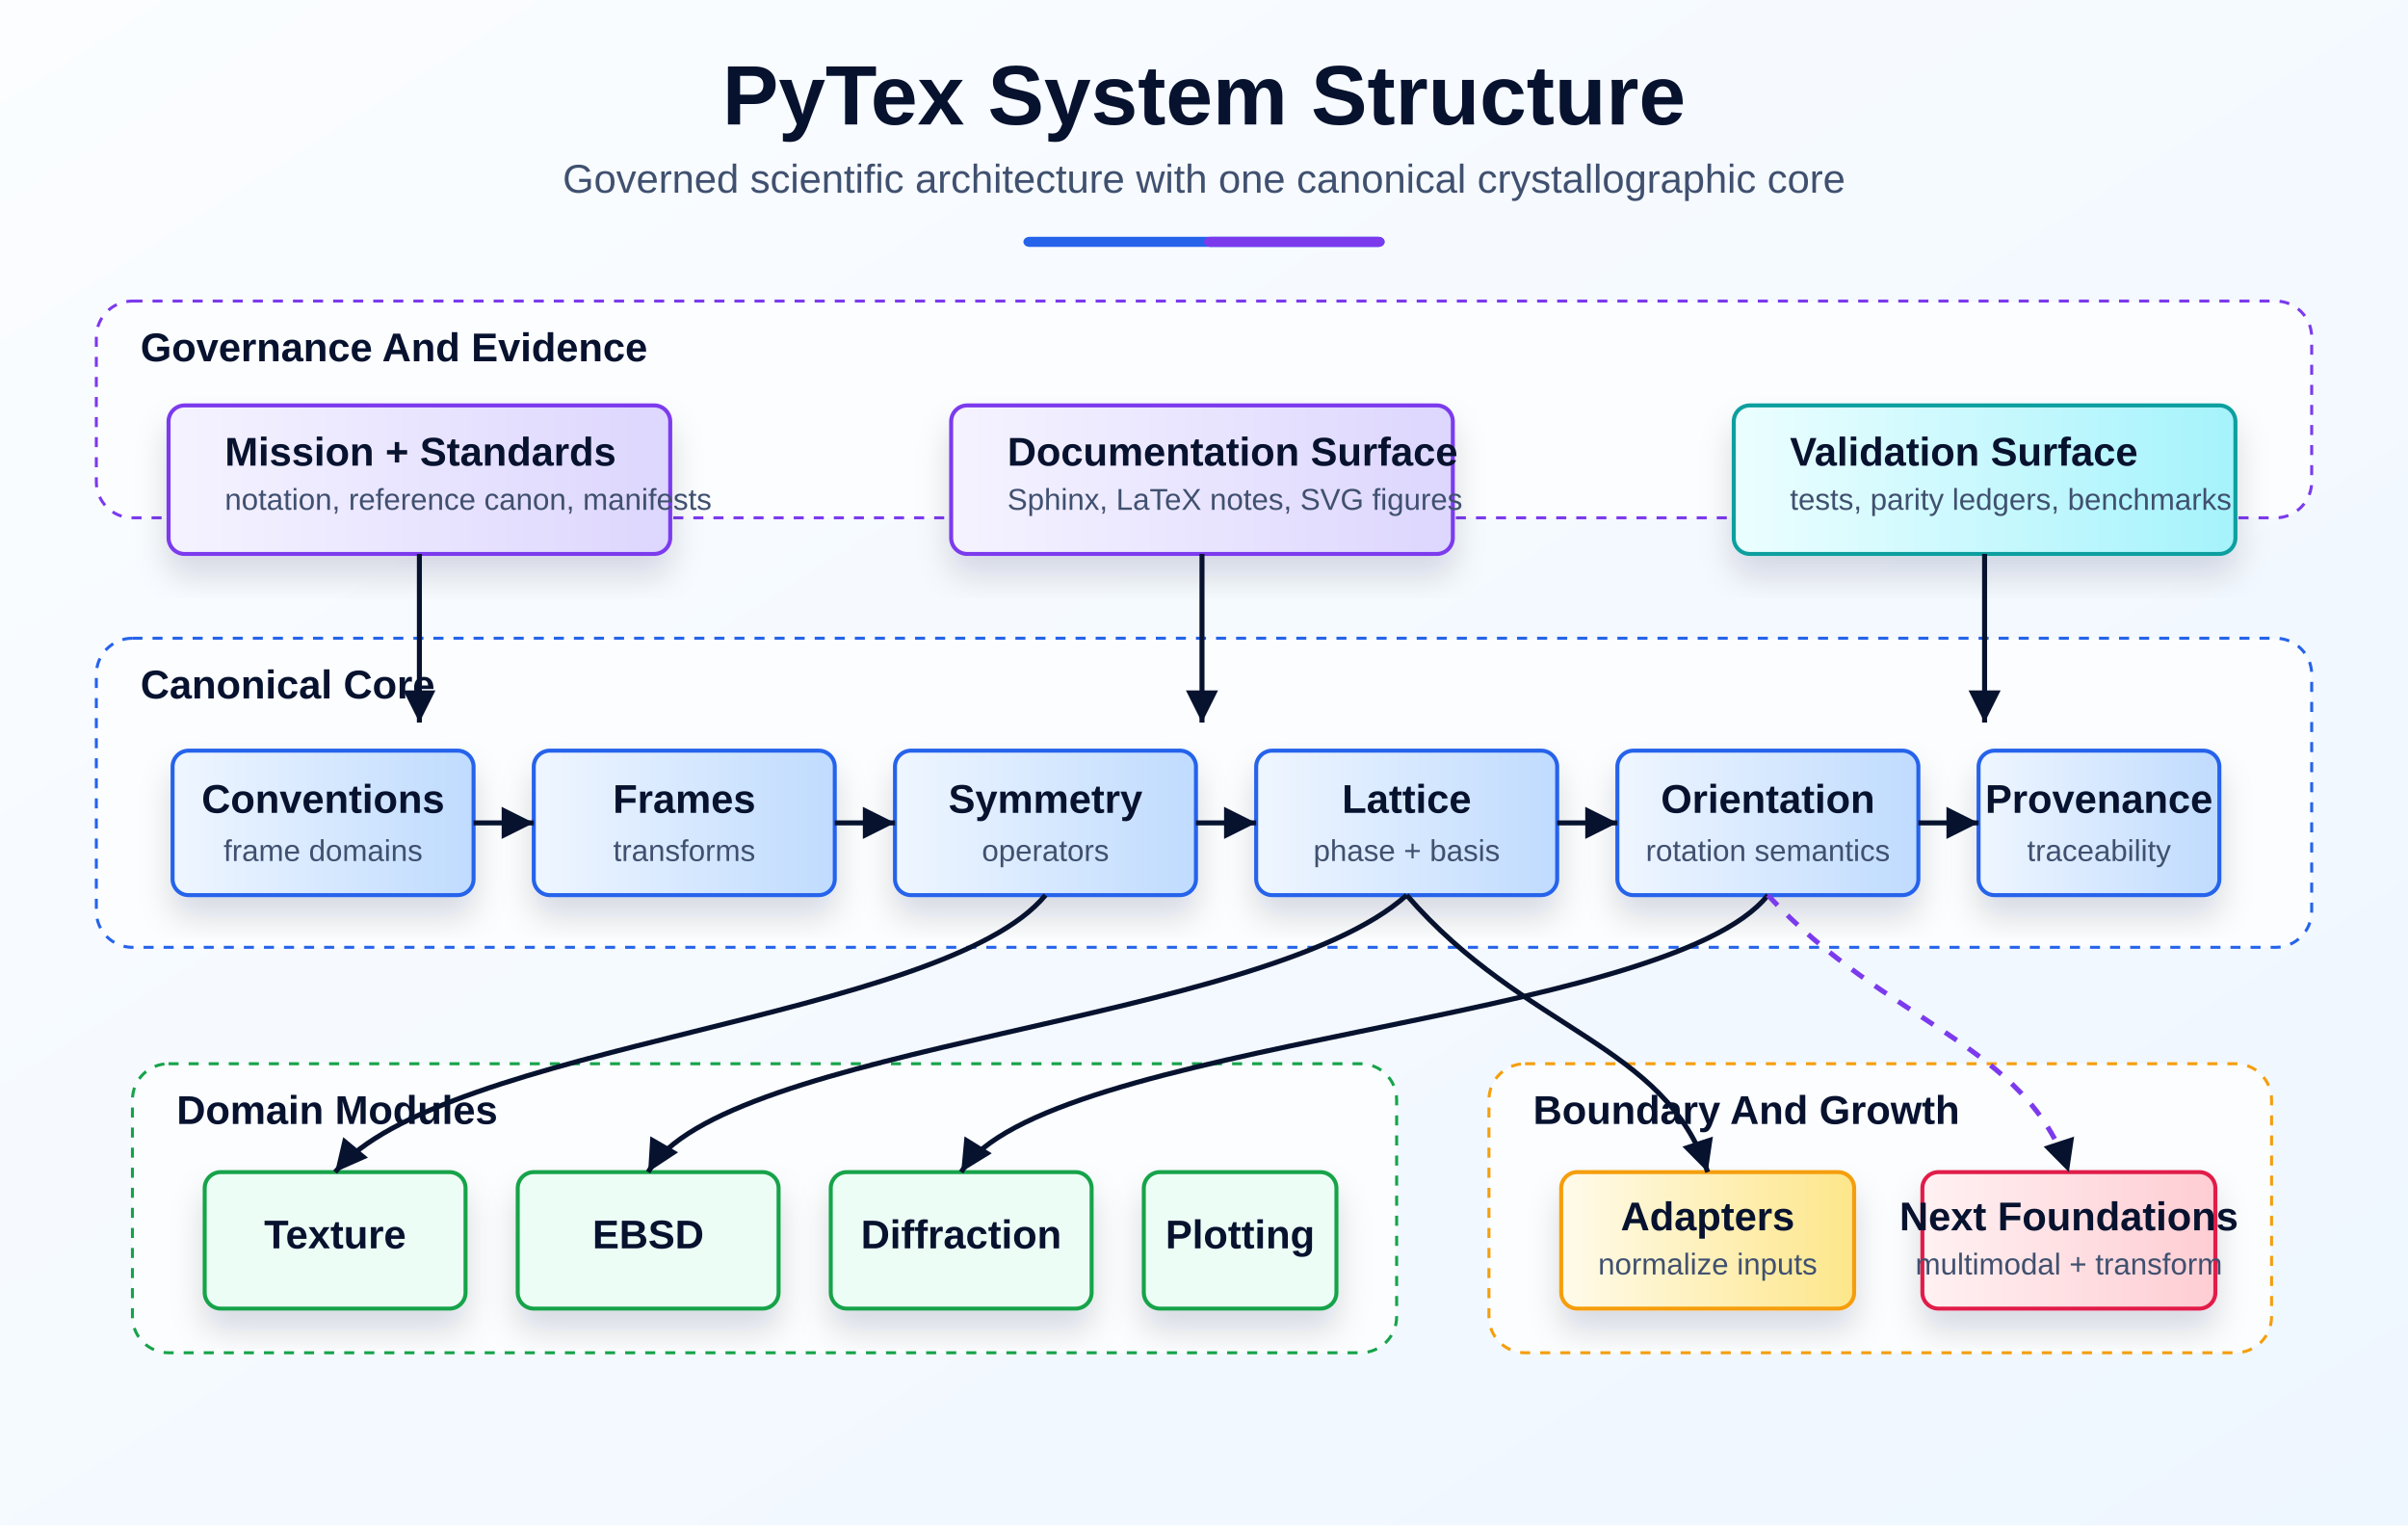
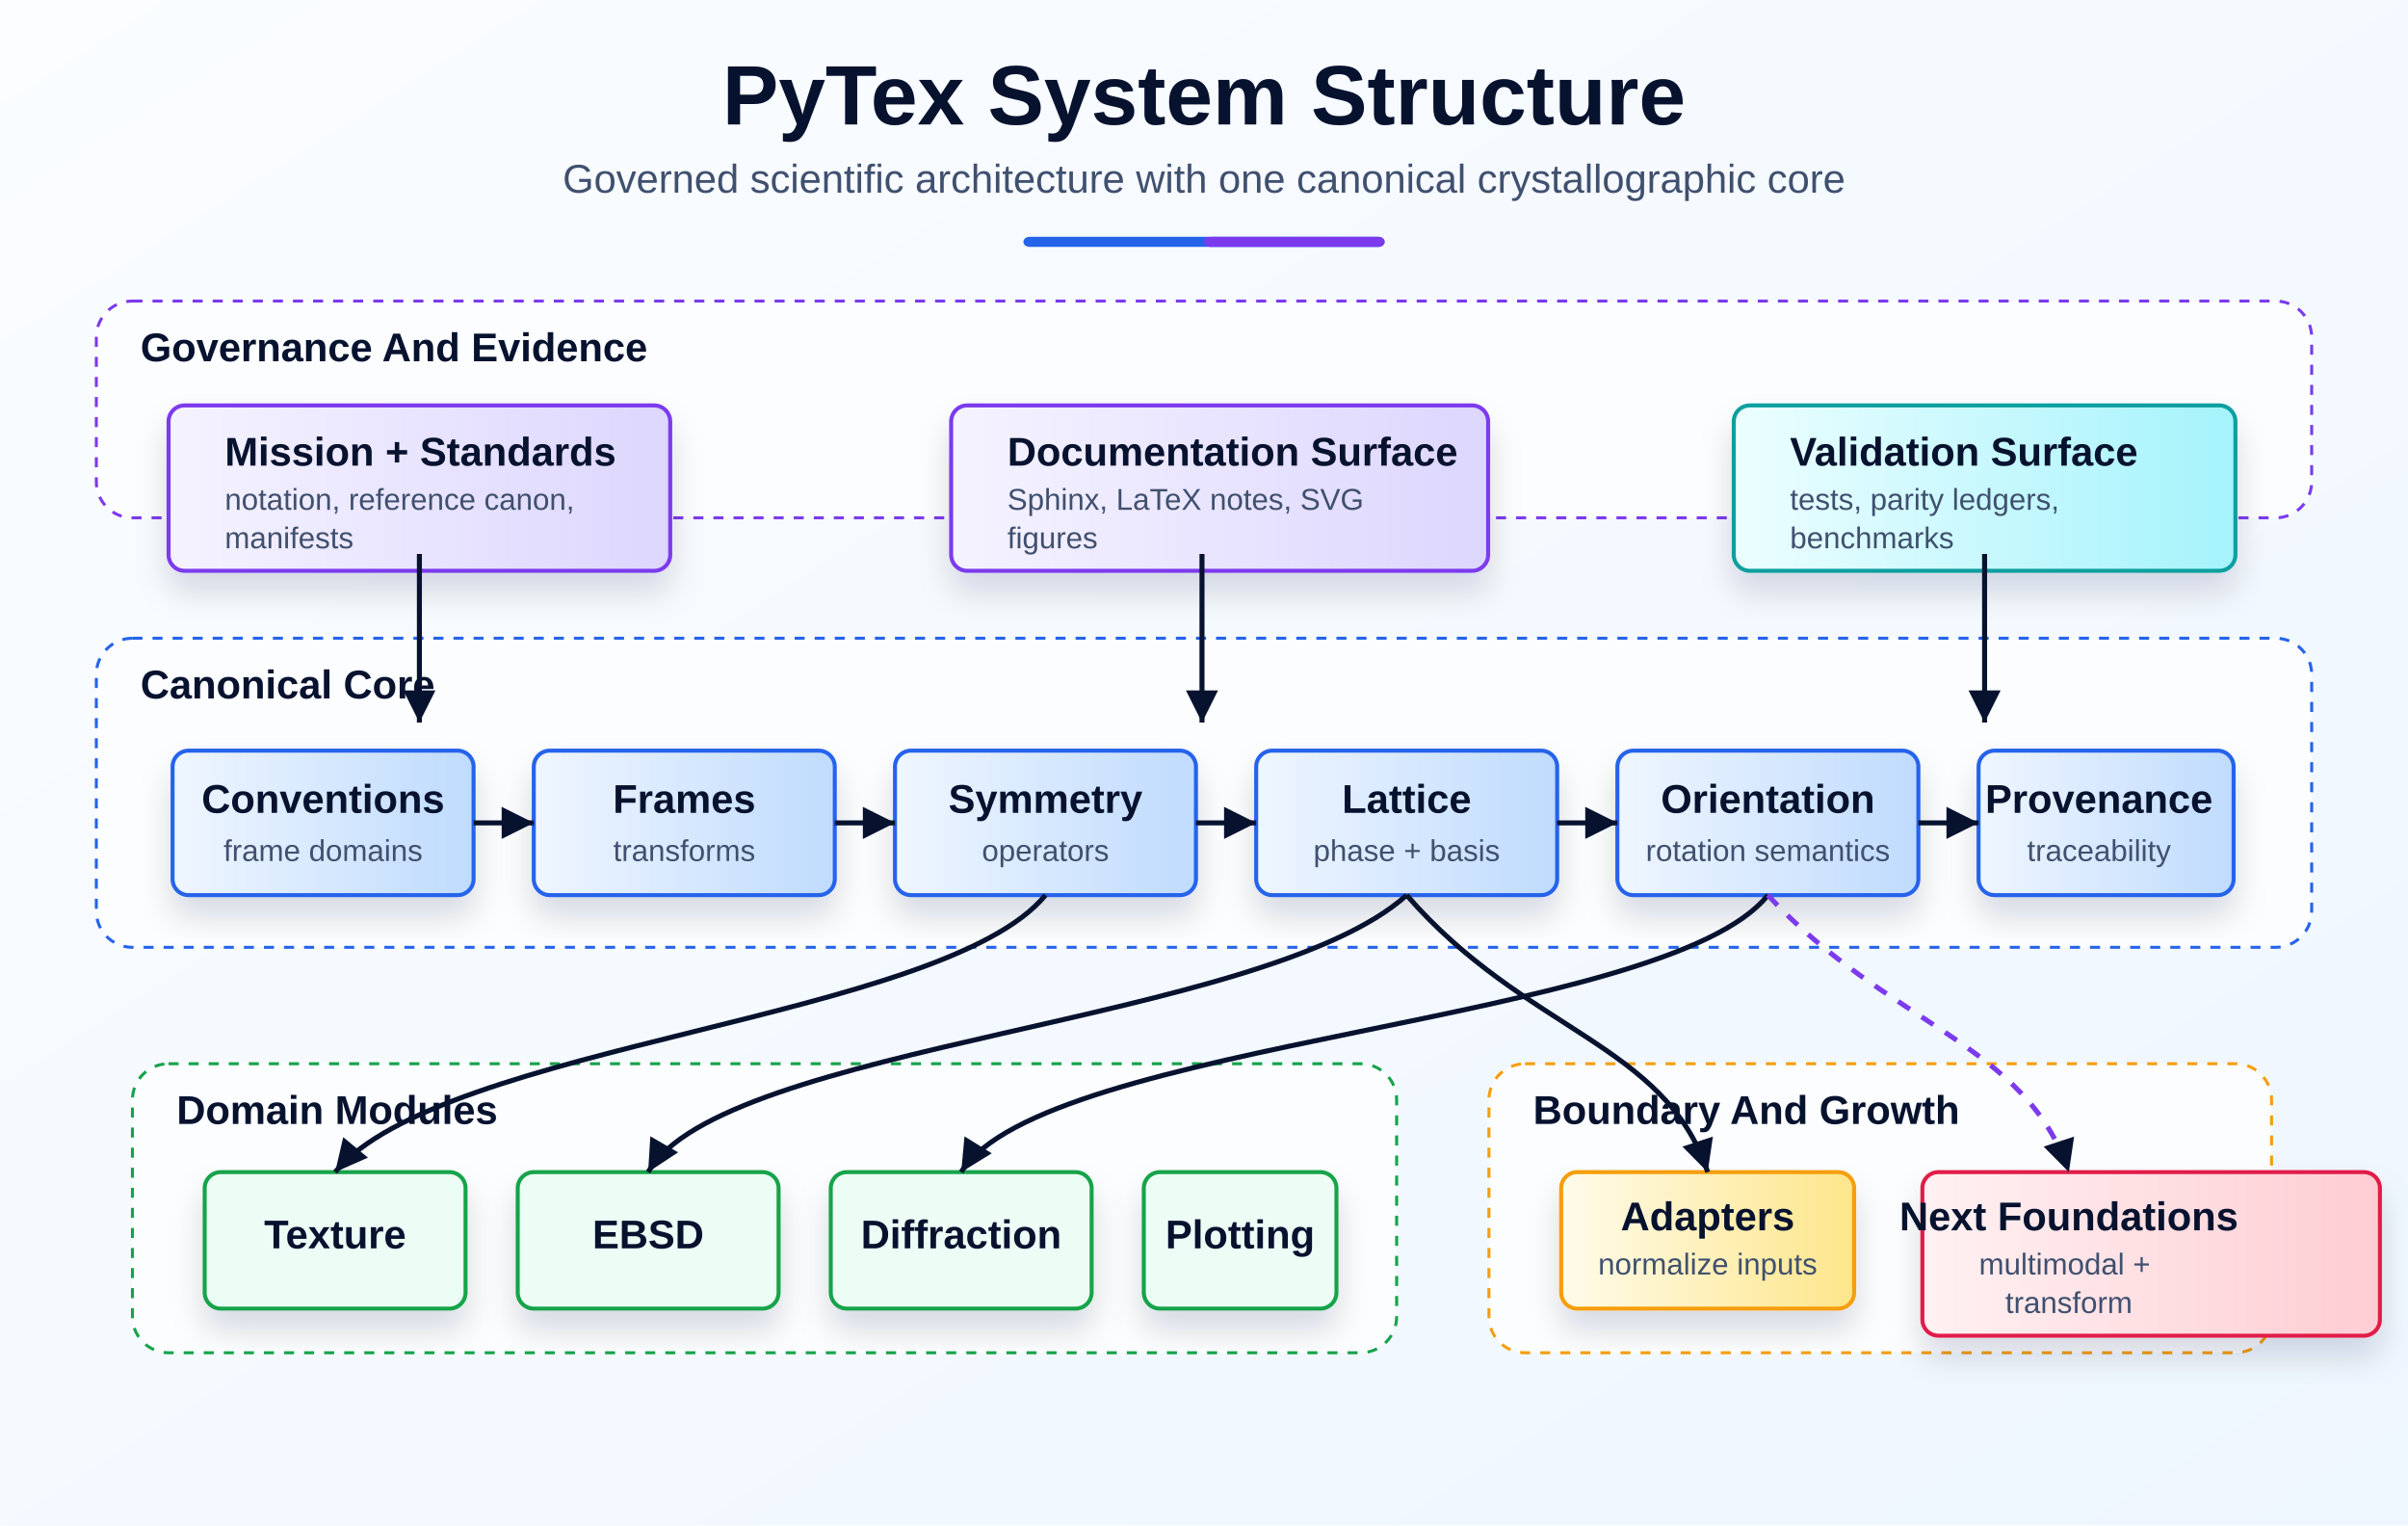
<svg xmlns="http://www.w3.org/2000/svg" width="1200" height="760" viewBox="0 0 1200 760" role="img" aria-labelledby="title desc">
  <defs>
    <linearGradient id="bg" x1="0" x2="1" y1="0" y2="1">
      <stop stop-color="#fbfdff" />
      <stop offset="1" stop-color="#eef6ff" />
    </linearGradient>
    <linearGradient id="blue" x1="0" x2="1">
      <stop stop-color="#eff6ff" />
      <stop offset="1" stop-color="#bfdbfe" />
    </linearGradient>
    <linearGradient id="violet" x1="0" x2="1">
      <stop stop-color="#f5f3ff" />
      <stop offset="1" stop-color="#ddd6fe" />
    </linearGradient>
    <linearGradient id="teal" x1="0" x2="1">
      <stop stop-color="#ecfeff" />
      <stop offset="1" stop-color="#a5f3fc" />
    </linearGradient>
    <linearGradient id="amber" x1="0" x2="1">
      <stop stop-color="#fffbeb" />
      <stop offset="1" stop-color="#fde68a" />
    </linearGradient>
    <linearGradient id="rose" x1="0" x2="1">
      <stop stop-color="#fff1f2" />
      <stop offset="1" stop-color="#fecdd3" />
    </linearGradient>
    <filter id="shadow" x="-20%" y="-20%" width="140%" height="150%">
      <feDropShadow dx="0" dy="10" stdDeviation="8" flood-color="#07122f" flood-opacity="0.14" />
    </filter>
    <marker markerUnits="userSpaceOnUse" id="arrow" markerWidth="24.00" markerHeight="24.00" refX="20.00" refY="12.00" orient="auto">
      <path d="M4.00,4.00 L20.00,12.00 L4.00,20.00 Z" fill="#07122f" />
    </marker>
    <style>
      .title{font:700 42px Arial, Helvetica, sans-serif;fill:#07122f}.subtitle{font:20px Arial, Helvetica, sans-serif;fill:#40506f}.label{font:700 20px Arial, Helvetica, sans-serif;fill:#07122f}.body{font:15px Arial, Helvetica, sans-serif;fill:#40506f}.lane{fill:#fbfdff;stroke-dasharray:5 5;stroke-width:1.5}.card{rx:8;filter:url(#shadow);stroke-width:2}.arrow{fill:none;stroke:#07122f;stroke-width:2.5;marker-end:url(#arrow)}.dash{fill:none;stroke:#7c3aed;stroke-width:2.5;stroke-dasharray:7 7;marker-end:url(#arrow)}
    </style>
  </defs>
  <rect width="1200" height="760" fill="url(#bg)" />
  <text x="600" y="62" text-anchor="middle" class="title">PyTex System Structure</text>
  <text x="600" y="96" text-anchor="middle" class="subtitle">Governed scientific architecture with one canonical crystallographic core</text>
  <rect x="510" y="118" width="180" height="5" rx="3" fill="#2563eb" />
  <rect x="600" y="118" width="90" height="5" rx="3" fill="#7c3aed" />
  <rect x="48" y="150" width="1104" height="108" rx="18" class="lane" stroke="#7c3aed" />
  <text x="70" y="180" class="label" fill="#7c3aed">Governance And Evidence</text>
-   <rect x="84" y="202" width="250" height="74" class="card" fill="url(#violet)" stroke="#7c3aed" />
+   <rect x="84" y="202" width="250" height="82.4" class="card" fill="url(#violet)" stroke="#7c3aed" />
  <text x="112" y="232" class="label">Mission + Standards</text>
-   <text x="112" y="254" class="body">notation, reference canon, manifests</text>
-   <rect x="474" y="202" width="250" height="74" class="card" fill="url(#violet)" stroke="#7c3aed" />
+   <text x="112" y="254" class="body">
+     <tspan x="112" dy="0.0">notation, reference canon,</tspan>
+     <tspan x="112" dy="19.2">manifests</tspan>
+   </text>
+   <rect x="474" y="202" width="267.6" height="82.4" class="card" fill="url(#violet)" stroke="#7c3aed" />
  <text x="502" y="232" class="label">Documentation Surface</text>
-   <text x="502" y="254" class="body">Sphinx, LaTeX notes, SVG figures</text>
-   <rect x="864" y="202" width="250" height="74" class="card" fill="url(#teal)" stroke="#0f9f9f" />
+   <text x="502" y="254" class="body">
+     <tspan x="502" dy="0.0">Sphinx, LaTeX notes, SVG</tspan>
+     <tspan x="502" dy="19.2">figures</tspan>
+   </text>
+   <rect x="864" y="202" width="250" height="82.4" class="card" fill="url(#teal)" stroke="#0f9f9f" />
  <text x="892" y="232" class="label">Validation Surface</text>
-   <text x="892" y="254" class="body">tests, parity ledgers, benchmarks</text>
+   <text x="892" y="254" class="body">
+     <tspan x="892" dy="0.0">tests, parity ledgers,</tspan>
+     <tspan x="892" dy="19.2">benchmarks</tspan>
+   </text>
  <rect x="48" y="318" width="1104" height="154" rx="18" class="lane" stroke="#2563eb" />
  <text x="70" y="348" class="label" fill="#2563eb">Canonical Core</text>
  <rect x="86" y="374" width="150" height="72" class="card" fill="url(#blue)" stroke="#2563eb" />
  <text x="161" y="405" text-anchor="middle" class="label">Conventions</text>
  <text x="161" y="429" text-anchor="middle" class="body">frame domains</text>
  <rect x="266" y="374" width="150" height="72" class="card" fill="url(#blue)" stroke="#2563eb" />
  <text x="341" y="405" text-anchor="middle" class="label">Frames</text>
  <text x="341" y="429" text-anchor="middle" class="body">transforms</text>
  <rect x="446" y="374" width="150" height="72" class="card" fill="url(#blue)" stroke="#2563eb" />
  <text x="521" y="405" text-anchor="middle" class="label">Symmetry</text>
  <text x="521" y="429" text-anchor="middle" class="body">operators</text>
  <rect x="626" y="374" width="150" height="72" class="card" fill="url(#blue)" stroke="#2563eb" />
  <text x="701" y="405" text-anchor="middle" class="label">Lattice</text>
  <text x="701" y="429" text-anchor="middle" class="body">phase + basis</text>
  <rect x="806" y="374" width="150" height="72" class="card" fill="url(#blue)" stroke="#2563eb" />
  <text x="881" y="405" text-anchor="middle" class="label">Orientation</text>
  <text x="881" y="429" text-anchor="middle" class="body">rotation semantics</text>
-   <rect x="986" y="374" width="120" height="72" class="card" fill="url(#blue)" stroke="#2563eb" />
+   <rect x="986" y="374" width="127.1" height="72" class="card" fill="url(#blue)" stroke="#2563eb" />
  <text x="1046" y="405" text-anchor="middle" class="label">Provenance</text>
  <text x="1046" y="429" text-anchor="middle" class="body">traceability</text>
  <rect x="66" y="530" width="630" height="144" rx="18" class="lane" stroke="#16a34a" />
  <text x="88" y="560" class="label" fill="#16a34a">Domain Modules</text>
  <rect x="102" y="584" width="130" height="68" class="card" fill="#ecfdf5" stroke="#16a34a" />
  <text x="167" y="622" text-anchor="middle" class="label">Texture</text>
  <rect x="258" y="584" width="130" height="68" class="card" fill="#ecfdf5" stroke="#16a34a" />
  <text x="323" y="622" text-anchor="middle" class="label">EBSD</text>
  <rect x="414" y="584" width="130" height="68" class="card" fill="#ecfdf5" stroke="#16a34a" />
  <text x="479" y="622" text-anchor="middle" class="label">Diffraction</text>
  <rect x="570" y="584" width="96" height="68" class="card" fill="#ecfdf5" stroke="#16a34a" />
  <text x="618" y="622" text-anchor="middle" class="label">Plotting</text>
  <rect x="742" y="530" width="390" height="144" rx="18" class="lane" stroke="#f59e0b" />
  <text x="764" y="560" class="label" fill="#f59e0b">Boundary And Growth</text>
  <rect x="778" y="584" width="146" height="68" class="card" fill="url(#amber)" stroke="#f59e0b" />
  <text x="851" y="613" text-anchor="middle" class="label">Adapters</text>
  <text x="851" y="635" text-anchor="middle" class="body">normalize inputs</text>
-   <rect x="958" y="584" width="146" height="68" class="card" fill="url(#rose)" stroke="#e11d48" />
+   <rect x="958" y="584" width="228.0" height="81.5" class="card" fill="url(#rose)" stroke="#e11d48" />
  <text x="1031" y="613" text-anchor="middle" class="label">Next Foundations</text>
-   <text x="1031" y="635" text-anchor="middle" class="body">multimodal + transform</text>
+   <text x="1031" y="635" text-anchor="middle" class="body">
+     <tspan x="1031" dy="0.0">multimodal +</tspan>
+     <tspan x="1031" dy="19.2">transform</tspan>
+   </text>
  <path class="arrow" d="M209 276 V360" />
  <path class="arrow" d="M599 276 V360" />
  <path class="arrow" d="M989 276 V360" />
  <path class="arrow" d="M236 410 H266" />
  <path class="arrow" d="M416 410 H446" />
  <path class="arrow" d="M596 410 H626" />
  <path class="arrow" d="M776 410 H806" />
  <path class="arrow" d="M956 410 H986" />
  <path class="arrow" d="M881 446 C830 510 520 518 479 584" />
  <path class="arrow" d="M701 446 C630 510 360 520 323 584" />
  <path class="arrow" d="M521 446 C470 508 220 520 167 584" />
  <path class="arrow" d="M701 446 C760 514 830 520 851 584" />
  <path class="dash" d="M881 446 C940 510 1010 520 1031 584" />
</svg>
